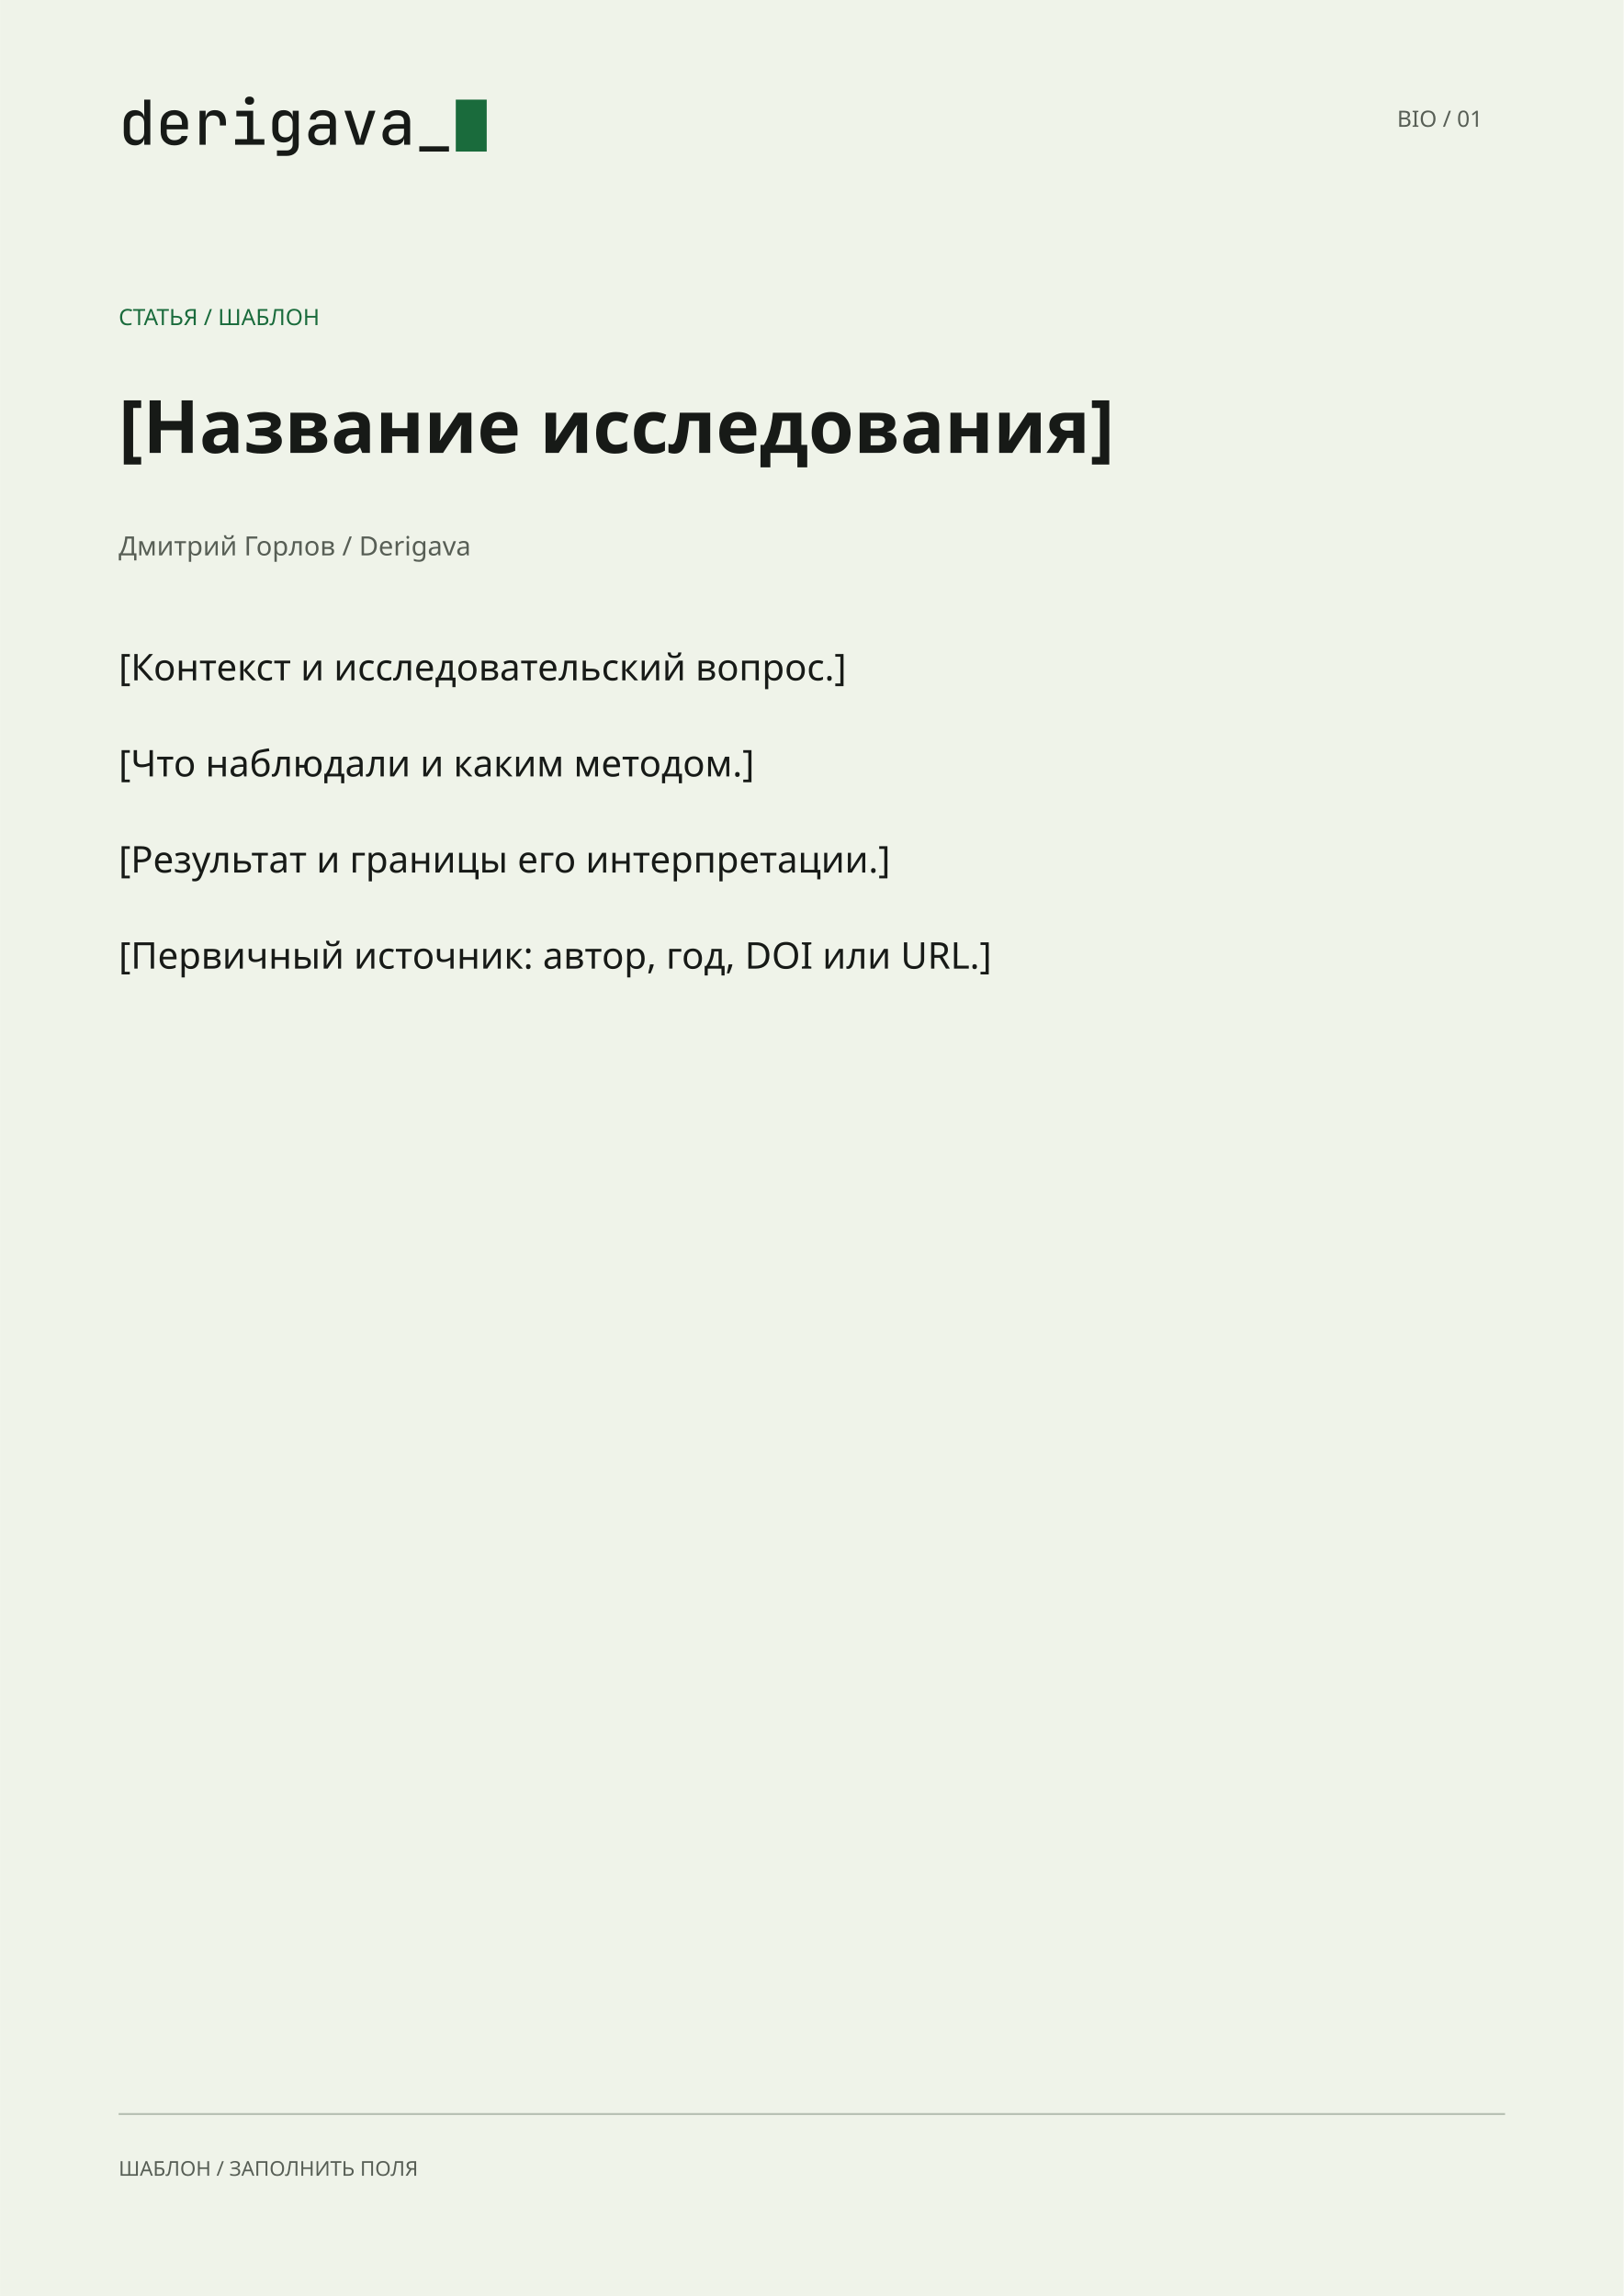
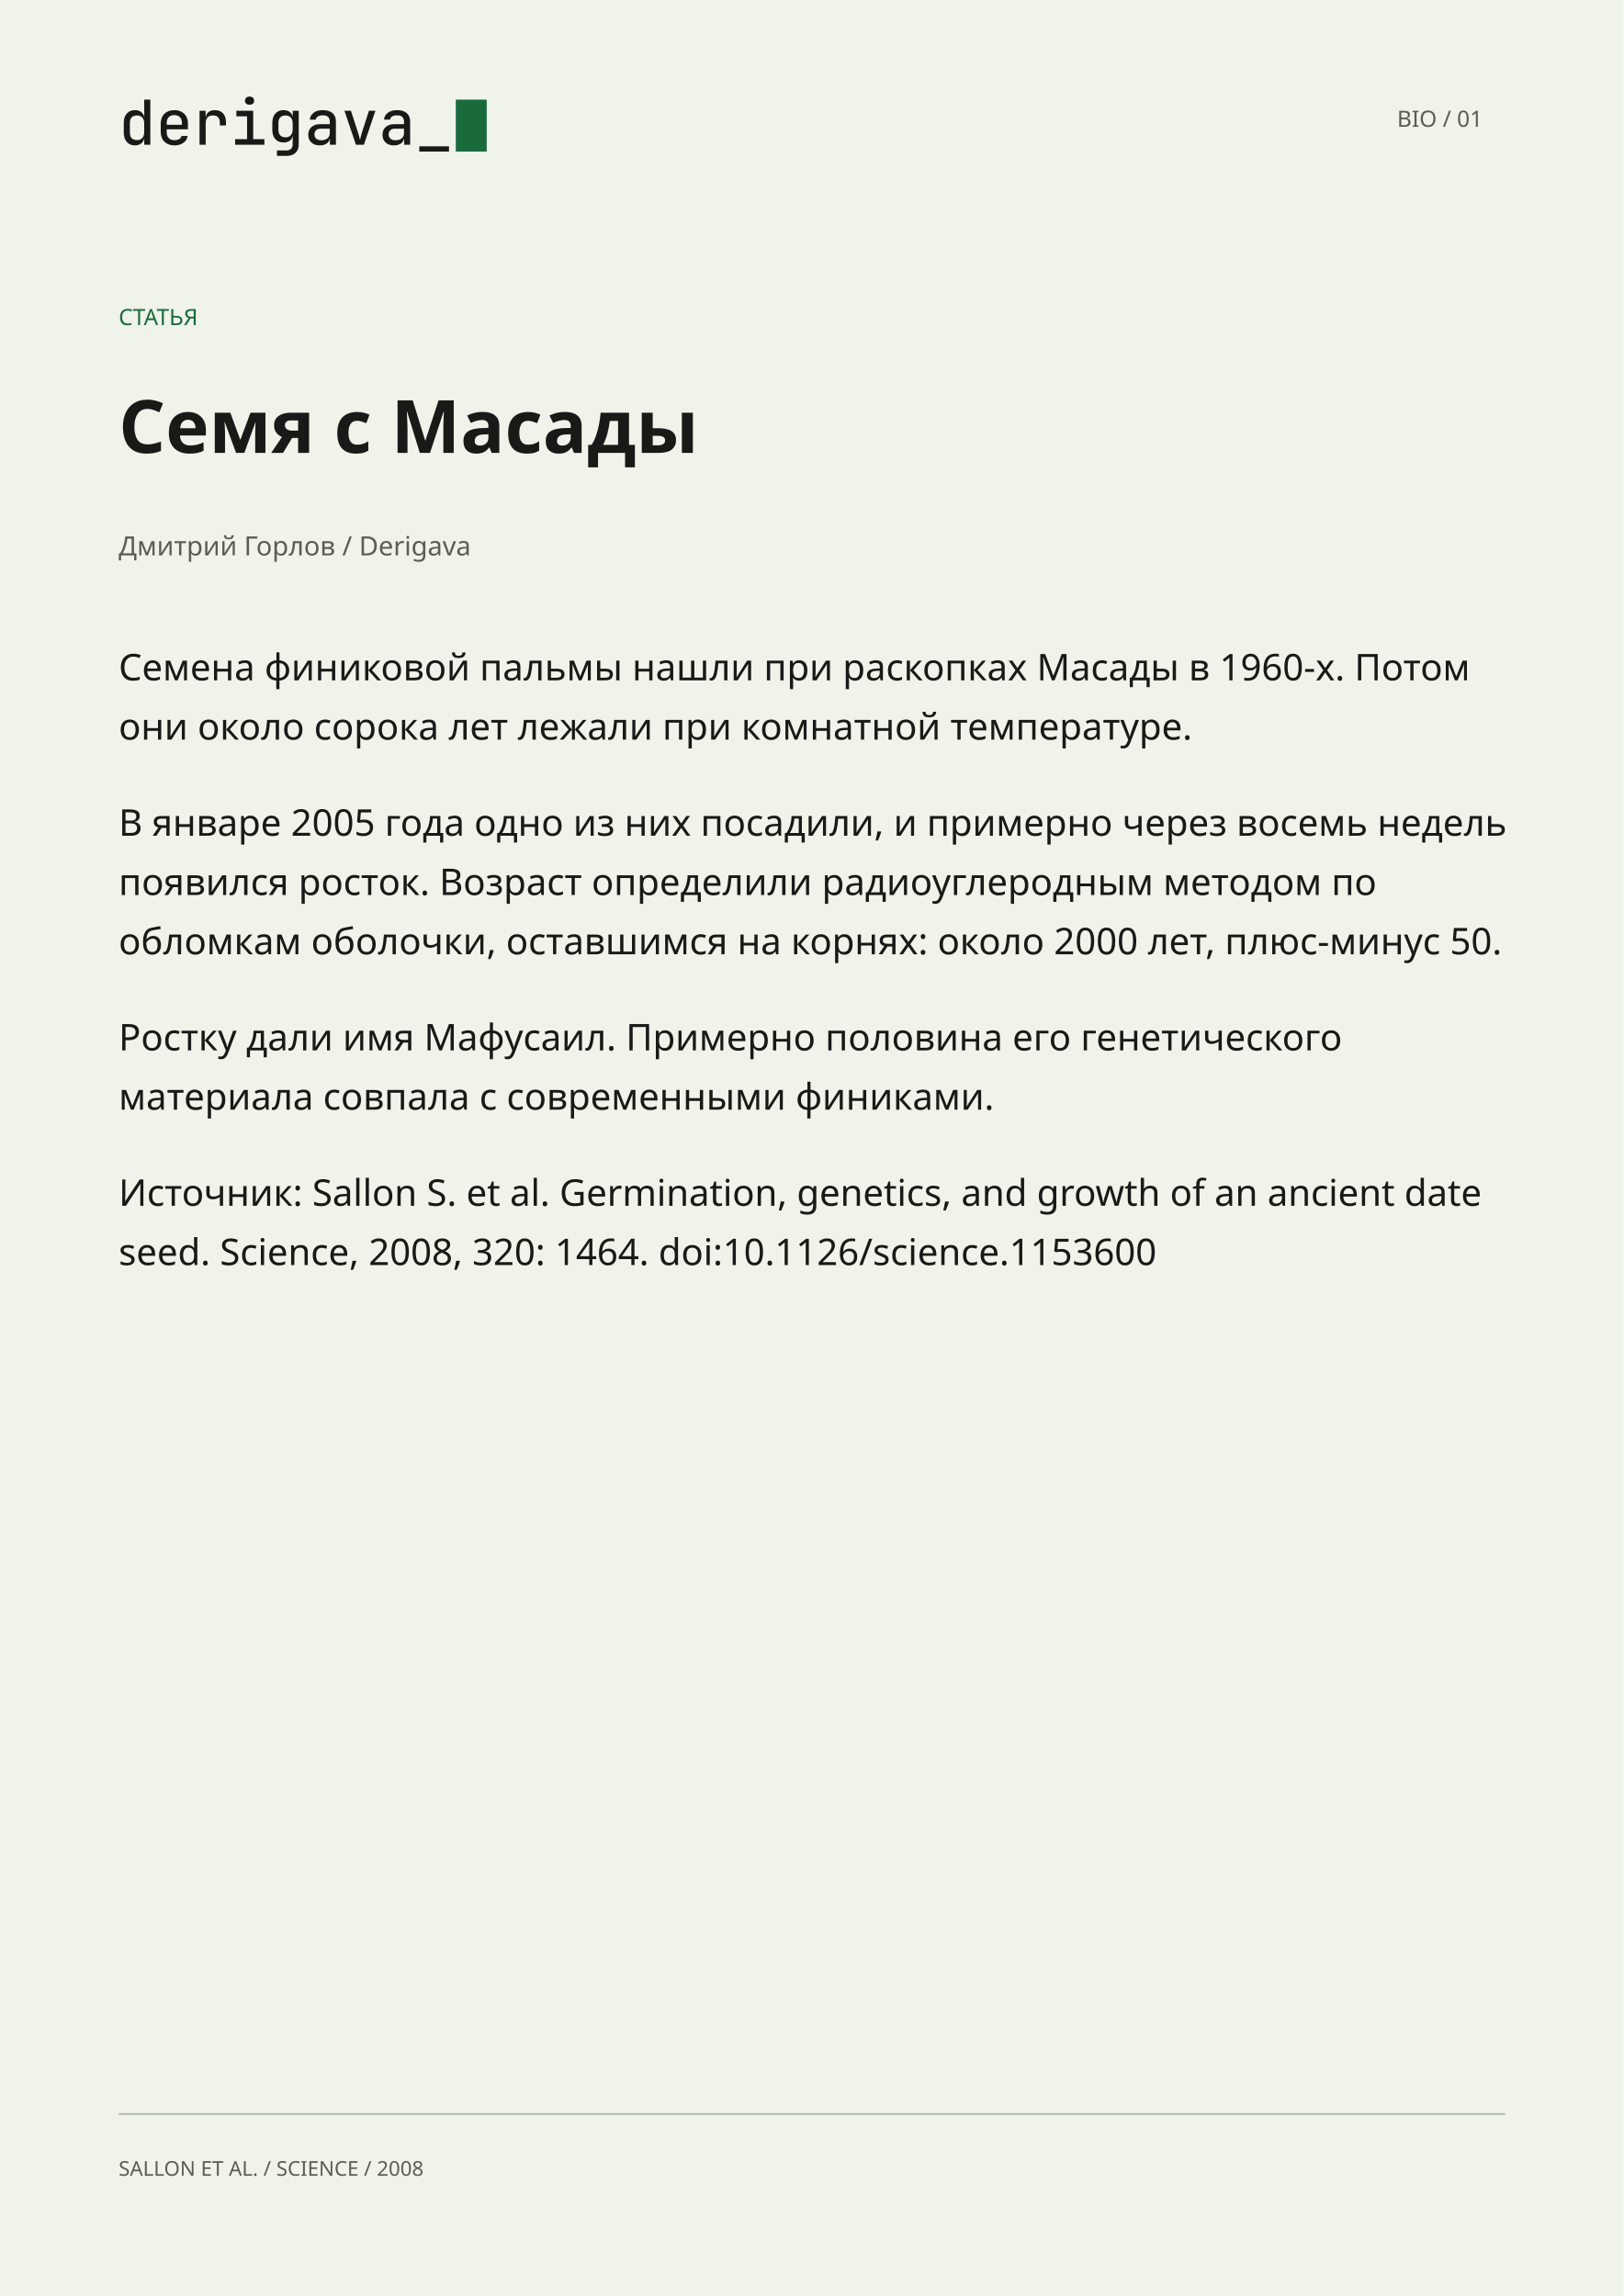
<svg xmlns="http://www.w3.org/2000/svg" width="210mm" height="297mm" viewBox="0 0 794 1123">
  <style>@font-face{font-family:"Onest";font-weight:100 900;src:url("../../00 Основа/assets/fonts/Onest-Variable.ttf")}@font-face{font-family:"Unbounded";font-weight:200 900;src:url("../../00 Основа/assets/fonts/Unbounded-Variable.ttf")}@font-face{font-family:"JetBrains Mono";font-weight:400;src:url("../../00 Основа/assets/fonts/JetBrainsMono-Regular.ttf")}@font-face{font-family:"JetBrains Mono";font-weight:500;src:url("../../00 Основа/assets/fonts/JetBrainsMono-Medium.ttf")}@font-face{font-family:"Literata";font-weight:200 900;src:url("../../00 Основа/assets/fonts/Literata-Variable.ttf")}text{font-kerning:none;white-space:pre}</style>
  <rect x="0.000" y="0.000" width="794.000" height="1123.000" rx="0" fill="#EFF3E9" stroke="none" stroke-width="1" />
  <path d="M 65.987 71.109 C 64.313 71.109 62.982 70.550 61.993 69.430 C 61.005 68.311 60.511 66.793 60.511 64.877 L 60.511 60.097 C 60.511 58.182 61.005 56.664 61.993 55.545 C 62.982 54.425 64.313 53.866 65.987 53.866 C 67.217 53.866 68.240 54.178 69.057 54.803 C 69.874 55.429 70.373 56.286 70.555 57.375 L 70.555 57.375 L 70.494 53.503 L 70.494 48.723 L 73.489 48.723 L 73.489 70.807 L 70.524 70.807 L 70.524 67.570 L 70.524 67.570 C 70.343 68.679 69.849 69.546 69.042 70.171 C 68.235 70.797 67.217 71.109 65.987 71.109 Z  M 67.015 68.508 C 68.084 68.508 68.931 68.175 69.556 67.509 C 70.182 66.844 70.494 65.906 70.494 64.696 L 70.494 60.279 C 70.494 59.069 70.182 58.131 69.556 57.466 C 68.931 56.800 68.084 56.467 67.015 56.467 C 65.906 56.467 65.044 56.755 64.429 57.329 C 63.813 57.904 63.506 58.837 63.506 60.128 L 63.506 64.847 C 63.506 66.138 63.813 67.071 64.429 67.645 C 65.044 68.220 65.906 68.508 67.015 68.508 Z " fill="#171A17" stroke="none" stroke-width="1" />
  <path d="M 85.227 71.109 C 83.230 71.109 81.622 70.514 80.402 69.324 C 79.182 68.134 78.571 66.511 78.571 64.454 L 78.571 60.521 C 78.571 58.464 79.182 56.840 80.402 55.650 C 81.622 54.461 83.230 53.866 85.227 53.866 C 86.558 53.866 87.723 54.133 88.721 54.667 C 89.719 55.202 90.496 55.948 91.050 56.906 C 91.605 57.864 91.882 58.978 91.882 60.249 L 91.882 63.244 L 81.506 63.244 L 81.506 64.696 C 81.506 65.906 81.839 66.854 82.504 67.539 C 83.170 68.225 84.077 68.568 85.227 68.568 C 86.195 68.568 86.992 68.387 87.617 68.024 C 88.242 67.661 88.615 67.156 88.736 66.511 L 91.731 66.511 C 91.529 67.923 90.834 69.042 89.644 69.869 C 88.454 70.696 86.982 71.109 85.227 71.109 Z  M 81.506 60.249 L 81.506 61.035 L 88.948 61.035 L 88.948 60.249 C 88.948 58.978 88.625 58.000 87.980 57.314 C 87.334 56.629 86.417 56.286 85.227 56.286 C 84.037 56.286 83.119 56.629 82.474 57.314 C 81.829 58.000 81.506 58.978 81.506 60.249 Z " fill="#171A17" stroke="none" stroke-width="1" />
  <path d="M 97.570 70.807 L 97.570 54.168 L 100.534 54.168 L 100.534 57.375 L 100.565 57.375 C 100.726 56.286 101.195 55.429 101.971 54.803 C 102.748 54.178 103.782 53.866 105.072 53.866 C 106.787 53.866 108.118 54.395 109.066 55.454 C 110.013 56.513 110.487 58.000 110.487 59.916 L 110.487 61.368 L 107.492 61.368 L 107.492 59.946 C 107.492 57.627 106.353 56.467 104.074 56.467 C 102.924 56.467 102.052 56.800 101.457 57.466 C 100.862 58.131 100.565 59.079 100.565 60.309 L 100.565 70.807 Z " fill="#171A17" stroke="none" stroke-width="1" />
  <path d="M 114.965 70.807 L 114.965 68.084 L 120.803 68.084 L 120.803 56.891 L 115.570 56.891 L 115.570 54.168 L 123.798 54.168 L 123.798 68.084 L 129.274 68.084 L 129.274 70.807 Z  M 122.013 51.234 C 121.328 51.234 120.783 51.057 120.380 50.704 C 119.976 50.351 119.775 49.872 119.775 49.267 C 119.775 48.642 119.976 48.148 120.380 47.785 C 120.783 47.422 121.328 47.240 122.013 47.240 C 122.699 47.240 123.244 47.422 123.647 47.785 C 124.050 48.148 124.252 48.642 124.252 49.267 C 124.252 49.872 124.050 50.351 123.647 50.704 C 123.244 51.057 122.699 51.234 122.013 51.234 Z " fill="#171A17" stroke="none" stroke-width="1" />
  <path d="M 135.415 76.252 L 135.415 73.590 L 140.104 73.590 C 141.012 73.590 141.738 73.333 142.282 72.818 C 142.827 72.304 143.099 71.603 143.099 70.716 L 143.099 69.324 L 143.160 66.450 L 143.129 66.450 C 142.928 67.479 142.439 68.276 141.662 68.840 C 140.886 69.405 139.892 69.687 138.682 69.687 C 136.968 69.687 135.617 69.138 134.629 68.039 C 133.640 66.939 133.146 65.432 133.146 63.516 L 133.146 60.097 C 133.146 58.182 133.640 56.664 134.629 55.545 C 135.617 54.425 136.968 53.866 138.682 53.866 C 139.852 53.866 140.825 54.148 141.602 54.713 C 142.378 55.277 142.877 56.054 143.099 57.042 L 143.129 57.042 L 143.129 54.168 L 146.064 54.168 L 146.064 70.746 C 146.064 72.440 145.529 73.782 144.461 74.770 C 143.392 75.758 141.939 76.252 140.104 76.252 Z  M 139.620 67.176 C 140.689 67.176 141.536 66.844 142.161 66.178 C 142.787 65.513 143.099 64.575 143.099 63.365 L 143.099 60.249 C 143.099 59.059 142.787 58.131 142.161 57.466 C 141.536 56.800 140.689 56.467 139.620 56.467 C 138.511 56.467 137.654 56.785 137.049 57.420 C 136.444 58.055 136.141 58.918 136.141 60.007 L 136.141 63.637 C 136.141 64.726 136.444 65.588 137.049 66.224 C 137.654 66.859 138.511 67.176 139.620 67.176 Z " fill="#171A17" stroke="none" stroke-width="1" />
  <path d="M 156.289 71.109 C 154.575 71.109 153.218 70.630 152.220 69.672 C 151.222 68.714 150.723 67.459 150.723 65.906 C 150.723 64.353 151.242 63.103 152.281 62.155 C 153.319 61.207 154.686 60.733 156.380 60.733 L 161.250 60.733 L 161.250 59.462 C 161.250 57.425 160.121 56.407 157.862 56.407 C 156.854 56.407 156.042 56.593 155.427 56.966 C 154.812 57.339 154.484 57.859 154.444 58.524 L 151.479 58.524 C 151.580 57.173 152.195 56.059 153.324 55.182 C 154.454 54.304 155.966 53.866 157.862 53.866 C 159.899 53.866 161.472 54.350 162.582 55.318 C 163.691 56.286 164.245 57.647 164.245 59.402 L 164.245 70.807 L 161.311 70.807 L 161.311 67.751 L 161.250 67.751 C 161.109 68.780 160.600 69.597 159.723 70.202 C 158.845 70.807 157.701 71.109 156.289 71.109 Z  M 157.076 68.598 C 158.346 68.598 159.360 68.291 160.116 67.676 C 160.872 67.061 161.250 66.218 161.250 65.150 L 161.250 62.941 L 156.652 62.941 C 155.785 62.941 155.084 63.198 154.550 63.713 C 154.015 64.227 153.748 64.908 153.748 65.755 C 153.748 66.622 154.040 67.313 154.625 67.827 C 155.210 68.341 156.027 68.598 157.076 68.598 Z " fill="#171A17" stroke="none" stroke-width="1" />
  <path d="M 174.047 70.807 L 168.420 54.168 L 171.597 54.168 L 175.136 65.089 C 175.338 65.734 175.519 66.365 175.681 66.980 C 175.842 67.595 175.963 68.084 176.044 68.447 C 176.124 68.084 176.235 67.595 176.376 66.980 C 176.518 66.365 176.689 65.734 176.891 65.089 L 180.400 54.168 L 183.576 54.168 L 177.919 70.807 Z " fill="#171A17" stroke="none" stroke-width="1" />
  <path d="M 192.592 71.109 C 190.877 71.109 189.521 70.630 188.523 69.672 C 187.524 68.714 187.025 67.459 187.025 65.906 C 187.025 64.353 187.545 63.103 188.583 62.155 C 189.622 61.207 190.988 60.733 192.682 60.733 L 197.553 60.733 L 197.553 59.462 C 197.553 57.425 196.424 56.407 194.165 56.407 C 193.156 56.407 192.345 56.593 191.729 56.966 C 191.114 57.339 190.787 57.859 190.746 58.524 L 187.782 58.524 C 187.882 57.173 188.497 56.059 189.627 55.182 C 190.756 54.304 192.269 53.866 194.165 53.866 C 196.202 53.866 197.775 54.350 198.884 55.318 C 199.993 56.286 200.548 57.647 200.548 59.402 L 200.548 70.807 L 197.613 70.807 L 197.613 67.751 L 197.553 67.751 C 197.412 68.780 196.903 69.597 196.025 70.202 C 195.148 70.807 194.003 71.109 192.592 71.109 Z  M 193.378 68.598 C 194.649 68.598 195.662 68.291 196.418 67.676 C 197.175 67.061 197.553 66.218 197.553 65.150 L 197.553 62.941 L 192.955 62.941 C 192.087 62.941 191.387 63.198 190.852 63.713 C 190.318 64.227 190.050 64.908 190.050 65.755 C 190.050 66.622 190.343 67.313 190.928 67.827 C 191.513 68.341 192.329 68.598 193.378 68.598 Z " fill="#171A17" stroke="none" stroke-width="1" />
  <path d="M 205.025 74.134 L 205.025 71.563 L 219.546 71.563 L 219.546 74.134 Z " fill="#171A17" stroke="none" stroke-width="1" />
  <rect x="222.874" y="48.723" width="15.126" height="25.412" rx="0" fill="#1A6B3C" stroke="none" stroke-width="1" />
  <text x="683.200" y="62.020" font-family="JetBrains Mono" font-weight="500" font-size="11" fill="#575E55">BIO / 01</text>
-   <text x="58.000" y="159.020" font-family="JetBrains Mono" font-weight="500" font-size="11" fill="#1A6B3C">СТАТЬЯ / ШАБЛОН</text>
-   <text x="58.000" y="221.520" font-family="Onest" font-weight="600" font-size="36" fill="#171A17">[Название исследования]</text>
+   <text x="58.000" y="159.020" font-family="JetBrains Mono" font-weight="500" font-size="11" fill="#1A6B3C">СТАТЬЯ</text>
+   <text x="58.000" y="221.520" font-family="Onest" font-weight="600" font-size="36" fill="#171A17">Семя с Масады</text>
  <text x="58.000" y="271.660" font-family="Onest" font-weight="400" font-size="13" fill="#575E55">Дмитрий Горлов / Derigava</text>
-   <text x="58.000" y="332.760" font-family="Onest" font-weight="400" font-size="18" fill="#171A17">[Контекст и исследовательский вопрос.]</text>
-   <text x="58.000" y="379.760" font-family="Onest" font-weight="400" font-size="18" fill="#171A17">[Что наблюдали и каким методом.]</text>
-   <text x="58.000" y="426.760" font-family="Onest" font-weight="400" font-size="18" fill="#171A17">[Результат и границы его интерпретации.]</text>
-   <text x="58.000" y="473.760" font-family="Onest" font-weight="400" font-size="18" fill="#171A17">[Первичный источник: автор, год, DOI или URL.]</text>
+   <text x="58.000" y="332.760" font-family="Onest" font-weight="400" font-size="18" fill="#171A17">Семена финиковой пальмы нашли при раскопках Масады в 1960-х. Потом</text>
+   <text x="58.000" y="361.760" font-family="Onest" font-weight="400" font-size="18" fill="#171A17">они около сорока лет лежали при комнатной температуре.</text>
+   <text x="58.000" y="408.760" font-family="Onest" font-weight="400" font-size="18" fill="#171A17">В январе 2005 года одно из них посадили, и примерно через восемь недель</text>
+   <text x="58.000" y="437.760" font-family="Onest" font-weight="400" font-size="18" fill="#171A17">появился росток. Возраст определили радиоуглеродным методом по</text>
+   <text x="58.000" y="466.760" font-family="Onest" font-weight="400" font-size="18" fill="#171A17">обломкам оболочки, оставшимся на корнях: около 2000 лет, плюс-минус 50.</text>
+   <text x="58.000" y="513.760" font-family="Onest" font-weight="400" font-size="18" fill="#171A17">Ростку дали имя Мафусаил. Примерно половина его генетического</text>
+   <text x="58.000" y="542.760" font-family="Onest" font-weight="400" font-size="18" fill="#171A17">материала совпала с современными финиками.</text>
+   <text x="58.000" y="589.760" font-family="Onest" font-weight="400" font-size="18" fill="#171A17">Источник: Sallon S. et al. Germination, genetics, and growth of an ancient date</text>
+   <text x="58.000" y="618.760" font-family="Onest" font-weight="400" font-size="18" fill="#171A17">seed. Science, 2008, 320: 1464. doi:10.1126/science.1153600</text>
  <line x1="58.000" y1="1034.000" x2="736.000" y2="1034.000" stroke="#B8C1B4" stroke-width="1" />
-   <text x="58.000" y="1064.200" font-family="JetBrains Mono" font-weight="400" font-size="10" fill="#575E55">ШАБЛОН / ЗАПОЛНИТЬ ПОЛЯ</text>
+   <text x="58.000" y="1064.200" font-family="JetBrains Mono" font-weight="400" font-size="10" fill="#575E55">SALLON ET AL. / SCIENCE / 2008</text>
</svg>
